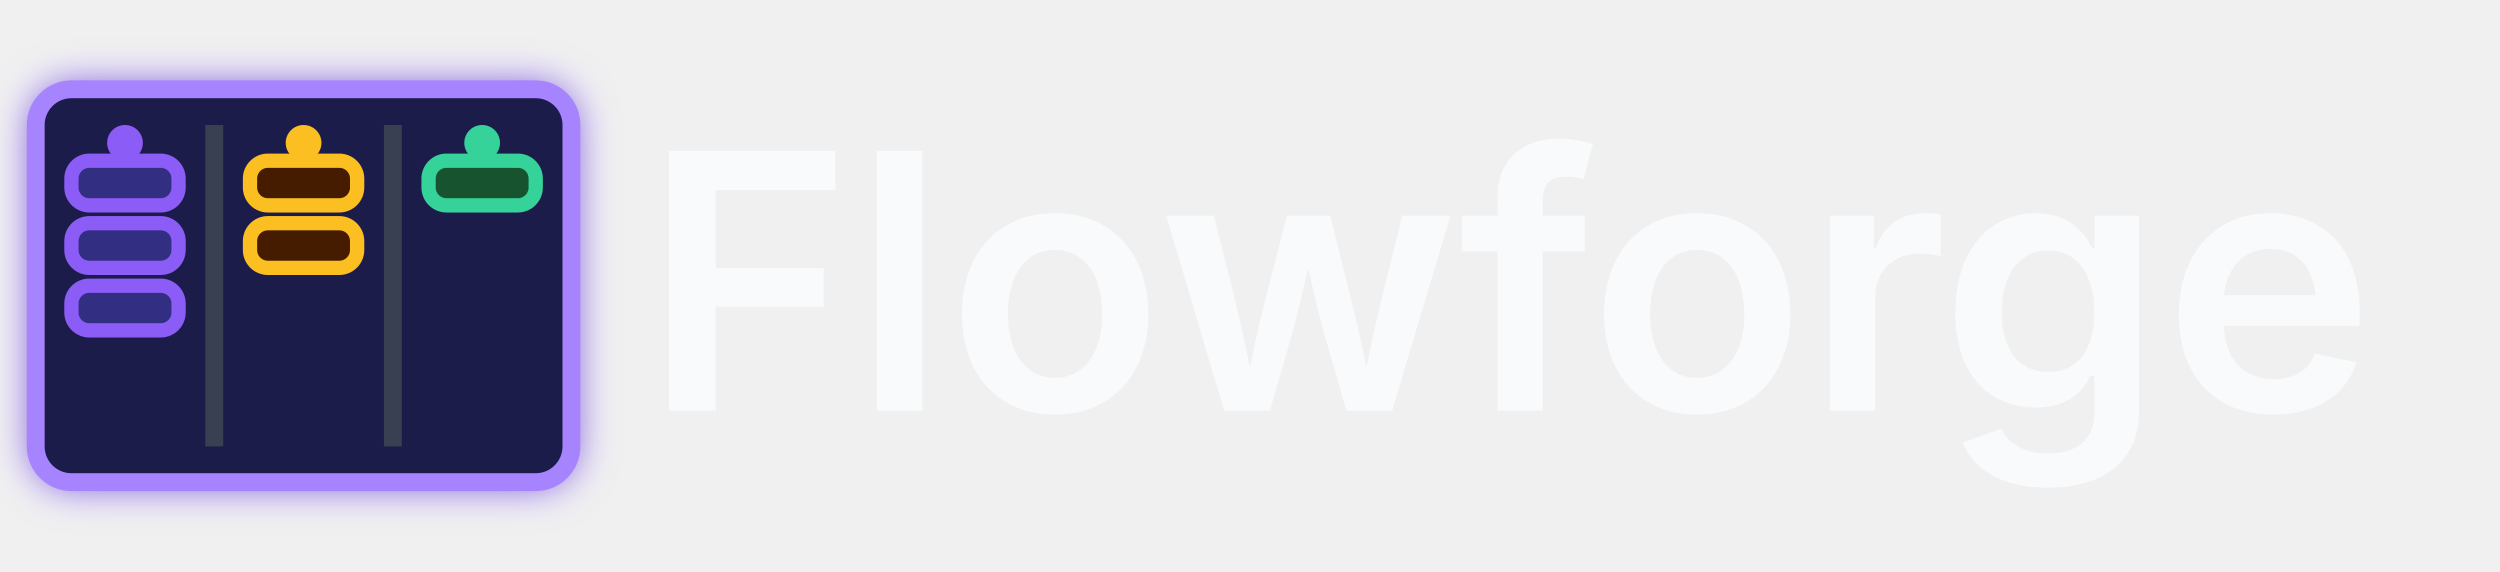
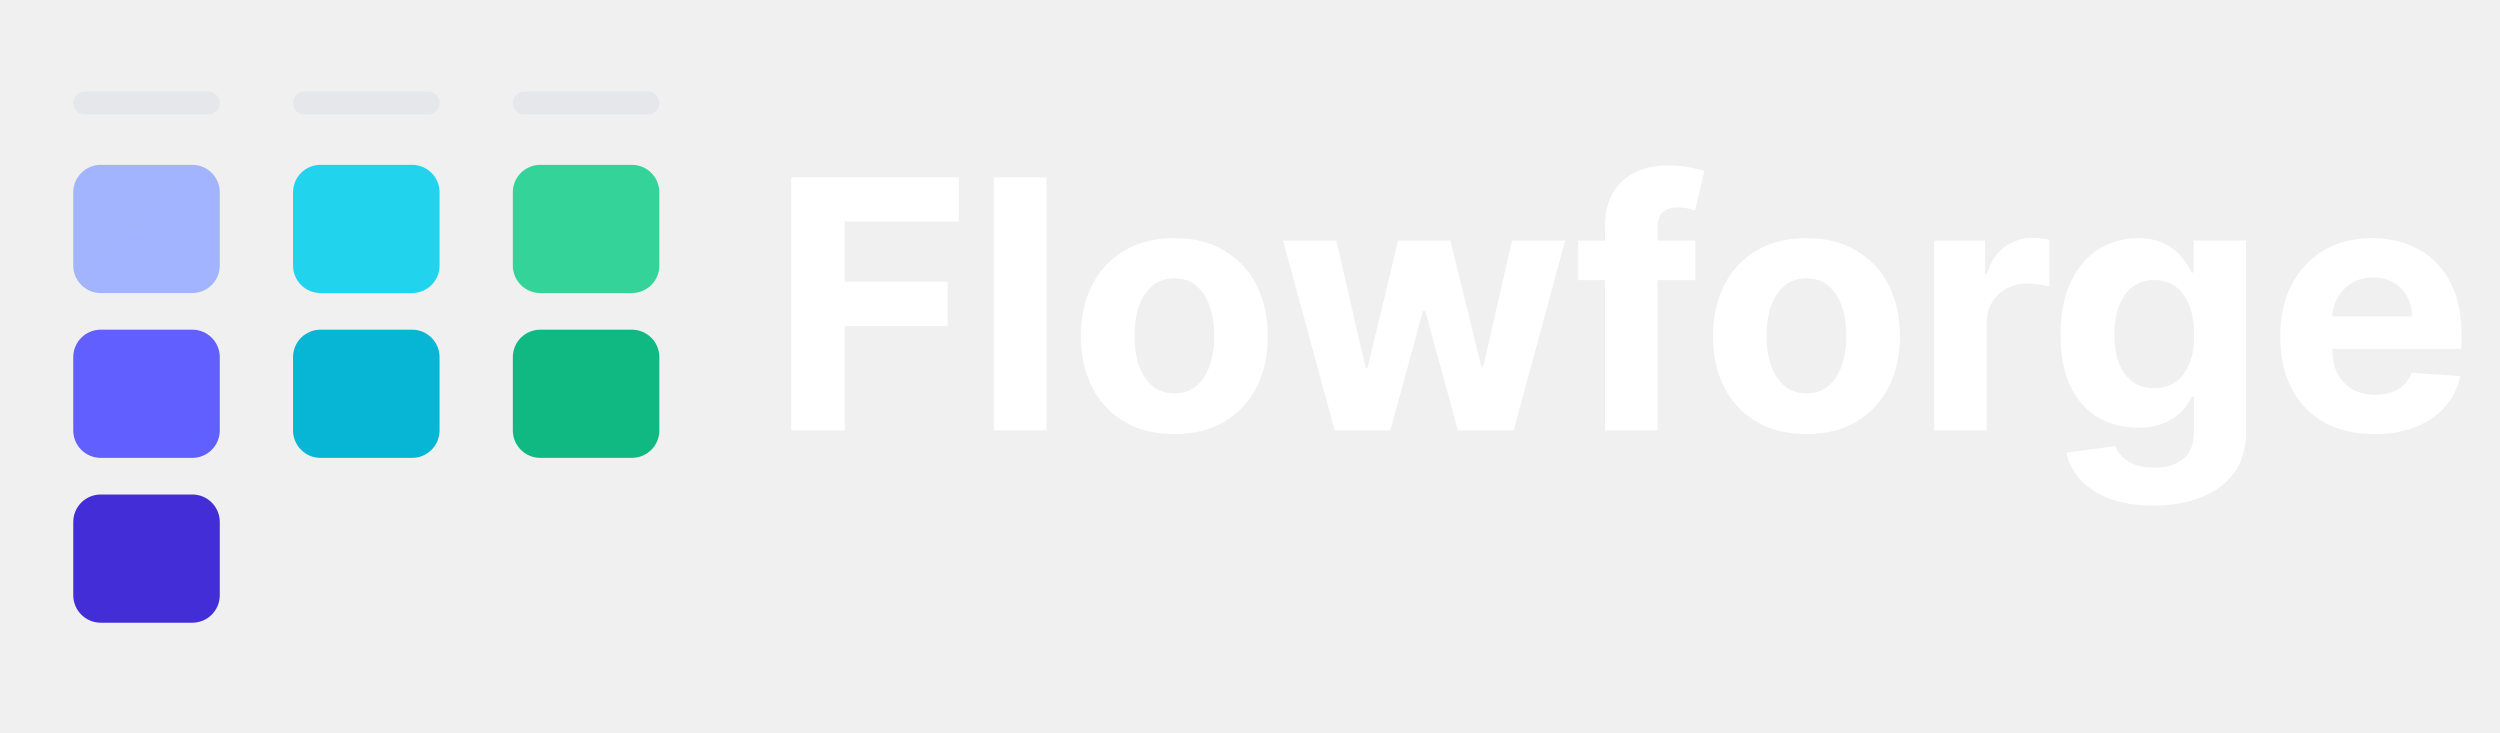
- <svg xmlns="http://www.w3.org/2000/svg" width="140" height="32" viewBox="0 0 140 32">
+ <svg xmlns="http://www.w3.org/2000/svg" width="273" height="80" viewBox="0 0 273 80" fill="none">
+   <path d="M22.75 10H9.25C8.56 10 8 10.56 8 11.25C8 11.94 8.56 12.5 9.25 12.5H22.75C23.44 12.5 24 11.94 24 11.25C24 10.56 23.44 10 22.75 10Z" fill="#E5E7EB" />
+   <path d="M46.75 10H33.25C32.56 10 32 10.56 32 11.25C32 11.94 32.56 12.5 33.25 12.5H46.75C47.44 12.5 48 11.94 48 11.25C48 10.56 47.44 10 46.75 10Z" fill="#E5E7EB" />
+   <path d="M70.75 10H57.25C56.56 10 56 10.56 56 11.25C56 11.94 56.56 12.5 57.25 12.5H70.75C71.44 12.5 72 11.94 72 11.25C72 10.56 71.44 10 70.75 10Z" fill="#E5E7EB" />
+   <path d="M21 18H11C9.343 18 8 19.343 8 21V29C8 30.657 9.343 32 11 32H21C22.657 32 24 30.657 24 29V21C24 19.343 22.657 18 21 18Z" fill="url(#paint0_linear_54_14)" />
+   <path d="M21 36H11C9.343 36 8 37.343 8 39V47C8 48.657 9.343 50 11 50H21C22.657 50 24 48.657 24 47V39C24 37.343 22.657 36 21 36Z" fill="url(#paint1_linear_54_14)" />
+   <path d="M21 54H11C9.343 54 8 55.343 8 57V65C8 66.657 9.343 68 11 68H21C22.657 68 24 66.657 24 65V57C24 55.343 22.657 54 21 54Z" fill="url(#paint2_linear_54_14)" />
+   <path d="M45 18H35C33.343 18 32 19.343 32 21V29C32 30.657 33.343 32 35 32H45C46.657 32 48 30.657 48 29V21C48 19.343 46.657 18 45 18Z" fill="url(#paint3_linear_54_14)" />
+   <path d="M45 36H35C33.343 36 32 37.343 32 39V47C32 48.657 33.343 50 35 50H45C46.657 50 48 48.657 48 47V39C48 37.343 46.657 36 45 36Z" fill="url(#paint4_linear_54_14)" />
+   <path d="M69 18H59C57.343 18 56 19.343 56 21V29C56 30.657 57.343 32 59 32H69C70.657 32 72 30.657 72 29V21C72 19.343 70.657 18 69 18Z" fill="url(#paint5_linear_54_14)" />
+   <path d="M69 36H59C57.343 36 56 37.343 56 39V47C56 48.657 57.343 50 59 50H69C70.657 50 72 48.657 72 47V39C72 37.343 70.657 36 69 36Z" fill="url(#paint6_linear_54_14)" />
+   <path d="M86.402 47V19.364H104.7V24.181H92.245V30.766H103.486V35.584H92.245V47H86.402ZM114.271 19.364V47H108.523V19.364H114.271ZM128.241 47.405C126.145 47.405 124.332 46.959 122.803 46.069C121.283 45.169 120.109 43.919 119.281 42.318C118.453 40.707 118.039 38.84 118.039 36.717C118.039 34.576 118.453 32.705 119.281 31.104C120.109 29.493 121.283 28.243 122.803 27.352C124.332 26.453 126.145 26.003 128.241 26.003C130.337 26.003 132.145 26.453 133.666 27.352C135.195 28.243 136.374 29.493 137.201 31.104C138.029 32.705 138.443 34.576 138.443 36.717C138.443 38.84 138.029 40.707 137.201 42.318C136.374 43.919 135.195 45.169 133.666 46.069C132.145 46.959 130.337 47.405 128.241 47.405ZM128.268 42.952C129.222 42.952 130.018 42.682 130.657 42.142C131.295 41.593 131.777 40.847 132.1 39.902C132.433 38.957 132.6 37.882 132.6 36.677C132.6 35.471 132.433 34.396 132.1 33.452C131.777 32.507 131.295 31.76 130.657 31.212C130.018 30.663 129.222 30.389 128.268 30.389C127.306 30.389 126.496 30.663 125.839 31.212C125.191 31.76 124.701 32.507 124.368 33.452C124.044 34.396 123.882 35.471 123.882 36.677C123.882 37.882 124.044 38.957 124.368 39.902C124.701 40.847 125.191 41.593 125.839 42.142C126.496 42.682 127.306 42.952 128.268 42.952ZM145.75 47L140.109 26.273H145.925L149.137 40.199H149.326L152.673 26.273H158.381L161.781 40.118H161.957L165.114 26.273H170.917L165.29 47H159.204L155.641 33.965H155.385L151.822 47H145.75ZM185.13 26.273V30.591H172.337V26.273H185.13ZM175.265 47V24.775C175.265 23.273 175.558 22.026 176.143 21.037C176.736 20.047 177.546 19.305 178.572 18.81C179.597 18.316 180.762 18.068 182.067 18.068C182.948 18.068 183.753 18.136 184.482 18.271C185.22 18.405 185.769 18.527 186.128 18.635L185.103 22.953C184.878 22.881 184.599 22.814 184.266 22.751C183.942 22.688 183.609 22.656 183.268 22.656C182.422 22.656 181.833 22.854 181.5 23.25C181.167 23.637 181.001 24.181 181.001 24.883V47H175.265ZM197.265 47.405C195.168 47.405 193.356 46.959 191.826 46.069C190.306 45.169 189.132 43.919 188.304 42.318C187.477 40.707 187.063 38.84 187.063 36.717C187.063 34.576 187.477 32.705 188.304 31.104C189.132 29.493 190.306 28.243 191.826 27.352C193.356 26.453 195.168 26.003 197.265 26.003C199.361 26.003 201.169 26.453 202.689 27.352C204.219 28.243 205.397 29.493 206.225 31.104C207.052 32.705 207.466 34.576 207.466 36.717C207.466 38.84 207.052 40.707 206.225 42.318C205.397 43.919 204.219 45.169 202.689 46.069C201.169 46.959 199.361 47.405 197.265 47.405ZM197.292 42.952C198.245 42.952 199.041 42.682 199.68 42.142C200.319 41.593 200.8 40.847 201.124 39.902C201.457 38.957 201.623 37.882 201.623 36.677C201.623 35.471 201.457 34.396 201.124 33.452C200.8 32.507 200.319 31.76 199.68 31.212C199.041 30.663 198.245 30.389 197.292 30.389C196.329 30.389 195.519 30.663 194.863 31.212C194.215 31.76 193.725 32.507 193.392 33.452C193.068 34.396 192.906 35.471 192.906 36.677C192.906 37.882 193.068 38.957 193.392 39.902C193.725 40.847 194.215 41.593 194.863 42.142C195.519 42.682 196.329 42.952 197.292 42.952ZM211.204 47V26.273H216.777V29.889H216.993C217.371 28.603 218.005 27.631 218.896 26.974C219.787 26.309 220.812 25.976 221.973 25.976C222.261 25.976 222.571 25.994 222.904 26.03C223.237 26.066 223.529 26.115 223.781 26.178V31.279C223.511 31.198 223.138 31.126 222.661 31.063C222.184 31 221.748 30.969 221.352 30.969C220.506 30.969 219.751 31.153 219.085 31.522C218.428 31.882 217.906 32.386 217.52 33.033C217.142 33.681 216.953 34.428 216.953 35.273V47H211.204ZM235.126 55.205C233.264 55.205 231.667 54.948 230.336 54.435C229.013 53.932 227.961 53.243 227.178 52.371C226.395 51.498 225.887 50.517 225.653 49.429L230.97 48.714C231.132 49.128 231.388 49.514 231.739 49.874C232.09 50.234 232.553 50.522 233.129 50.738C233.714 50.963 234.425 51.075 235.261 51.075C236.512 51.075 237.542 50.769 238.351 50.158C239.17 49.555 239.579 48.543 239.579 47.121V43.33H239.336C239.085 43.905 238.707 44.45 238.203 44.962C237.699 45.475 237.051 45.894 236.26 46.217C235.468 46.541 234.523 46.703 233.426 46.703C231.87 46.703 230.453 46.343 229.175 45.624C227.907 44.895 226.895 43.784 226.139 42.291C225.392 40.788 225.019 38.89 225.019 36.596C225.019 34.248 225.401 32.287 226.166 30.712C226.931 29.138 227.947 27.959 229.216 27.177C230.493 26.394 231.892 26.003 233.412 26.003C234.573 26.003 235.545 26.201 236.327 26.597C237.11 26.983 237.74 27.469 238.216 28.054C238.702 28.63 239.076 29.197 239.336 29.754H239.552V26.273H245.26V47.202C245.26 48.966 244.829 50.441 243.965 51.629C243.101 52.816 241.905 53.707 240.376 54.3C238.855 54.903 237.105 55.205 235.126 55.205ZM235.248 42.385C236.174 42.385 236.957 42.156 237.596 41.697C238.243 41.229 238.738 40.563 239.08 39.7C239.431 38.827 239.606 37.783 239.606 36.569C239.606 35.354 239.435 34.302 239.094 33.411C238.752 32.512 238.257 31.814 237.609 31.32C236.961 30.825 236.174 30.577 235.248 30.577C234.303 30.577 233.507 30.834 232.859 31.347C232.211 31.85 231.721 32.552 231.388 33.452C231.055 34.351 230.889 35.39 230.889 36.569C230.889 37.765 231.055 38.8 231.388 39.673C231.73 40.536 232.22 41.206 232.859 41.683C233.507 42.151 234.303 42.385 235.248 42.385ZM259.281 47.405C257.149 47.405 255.314 46.973 253.775 46.109C252.246 45.237 251.068 44.004 250.24 42.412C249.412 40.811 248.998 38.917 248.998 36.731C248.998 34.599 249.412 32.727 250.24 31.117C251.068 29.507 252.233 28.252 253.735 27.352C255.246 26.453 257.019 26.003 259.052 26.003C260.419 26.003 261.692 26.223 262.871 26.664C264.058 27.096 265.093 27.748 265.974 28.621C266.865 29.493 267.558 30.591 268.052 31.913C268.547 33.227 268.795 34.765 268.795 36.528V38.107H251.292V34.545H263.383C263.383 33.717 263.203 32.984 262.844 32.345C262.484 31.706 261.984 31.207 261.346 30.847C260.716 30.479 259.983 30.294 259.146 30.294C258.273 30.294 257.5 30.496 256.825 30.901C256.159 31.297 255.638 31.832 255.26 32.507C254.882 33.173 254.689 33.915 254.68 34.734V38.121C254.68 39.146 254.868 40.032 255.246 40.779C255.633 41.526 256.177 42.102 256.879 42.506C257.581 42.911 258.413 43.114 259.376 43.114C260.014 43.114 260.599 43.024 261.13 42.844C261.661 42.664 262.115 42.394 262.493 42.034C262.871 41.674 263.158 41.233 263.356 40.712L268.673 41.062C268.403 42.34 267.85 43.456 267.013 44.409C266.186 45.354 265.115 46.091 263.802 46.622C262.497 47.144 260.99 47.405 259.281 47.405Z" fill="white" />
  <defs>
-     <filter id="glow" x="-20%" y="-20%" width="140%" height="140%">
-       <feGaussianBlur stdDeviation="1" result="coloredBlur" />
-       <feMerge>
-         <feMergeNode in="coloredBlur" />
-         <feMergeNode in="SourceGraphic" />
-       </feMerge>
-     </filter>
+     <linearGradient id="paint0_linear_54_14" x1="8" y1="18" x2="1395.61" y2="1603.84" gradientUnits="userSpaceOnUse">
+       <stop stop-color="#A3B4FF" />
+       <stop offset="1" stop-color="#3B82F6" />
+     </linearGradient>
+     <linearGradient id="paint1_linear_54_14" x1="8" y1="36" x2="1395.61" y2="1621.84" gradientUnits="userSpaceOnUse">
+       <stop stop-color="#615FFF" />
+       <stop offset="1" stop-color="#2563EB" />
+     </linearGradient>
+     <linearGradient id="paint2_linear_54_14" x1="8" y1="54" x2="1395.61" y2="1639.84" gradientUnits="userSpaceOnUse">
+       <stop stop-color="#432DD7" />
+       <stop offset="1" stop-color="#1D4ED8" />
+     </linearGradient>
+     <linearGradient id="paint3_linear_54_14" x1="32" y1="18" x2="1419.61" y2="1603.84" gradientUnits="userSpaceOnUse">
+       <stop stop-color="#22D3EE" />
+       <stop offset="1" stop-color="#06B6D4" />
+     </linearGradient>
+     <linearGradient id="paint4_linear_54_14" x1="32" y1="36" x2="1419.61" y2="1621.84" gradientUnits="userSpaceOnUse">
+       <stop stop-color="#06B6D4" />
+       <stop offset="1" stop-color="#0891B2" />
+     </linearGradient>
+     <linearGradient id="paint5_linear_54_14" x1="56" y1="18" x2="1443.61" y2="1603.84" gradientUnits="userSpaceOnUse">
+       <stop stop-color="#34D399" />
+       <stop offset="1" stop-color="#10B981" />
+     </linearGradient>
+     <linearGradient id="paint6_linear_54_14" x1="56" y1="36" x2="1443.61" y2="1621.84" gradientUnits="userSpaceOnUse">
+       <stop stop-color="#10B981" />
+       <stop offset="1" stop-color="#059669" />
+     </linearGradient>
  </defs>
-   <g filter="url(#glow)">
-     <rect x="2" y="5" width="30" height="22" rx="2" fill="#1e1b4b" stroke="#A684FF" stroke-width="1" />
-     <line x1="12" y1="7" x2="12" y2="25" stroke="#374151" stroke-width="1" />
-     <line x1="22" y1="7" x2="22" y2="25" stroke="#374151" stroke-width="1" />
-     <rect x="4" y="9" width="6" height="2.5" rx="1" fill="#312e81" stroke="#8b5cf6" stroke-width="0.8" />
-     <rect x="4" y="12.5" width="6" height="2.5" rx="1" fill="#312e81" stroke="#8b5cf6" stroke-width="0.8" />
-     <rect x="4" y="16" width="6" height="2.5" rx="1" fill="#312e81" stroke="#8b5cf6" stroke-width="0.8" />
-     <rect x="14" y="9" width="6" height="2.5" rx="1" fill="#451a03" stroke="#fbbf24" stroke-width="0.8" />
-     <rect x="14" y="12.5" width="6" height="2.5" rx="1" fill="#451a03" stroke="#fbbf24" stroke-width="0.8" />
-     <rect x="24" y="9" width="6" height="2.5" rx="1" fill="#14532d" stroke="#34d399" stroke-width="0.8" />
-     <circle cx="7" cy="8" r="1" fill="#8b5cf6" />
-     <circle cx="17" cy="8" r="1" fill="#fbbf24" />
-     <circle cx="27" cy="8" r="1" fill="#34d399" />
-   </g>
-   <text x="36" y="23" font-family="system-ui, -apple-system, sans-serif" font-size="20" font-weight="600" fill="#f8fafc">
-     Flowforge
-   </text>
</svg>
